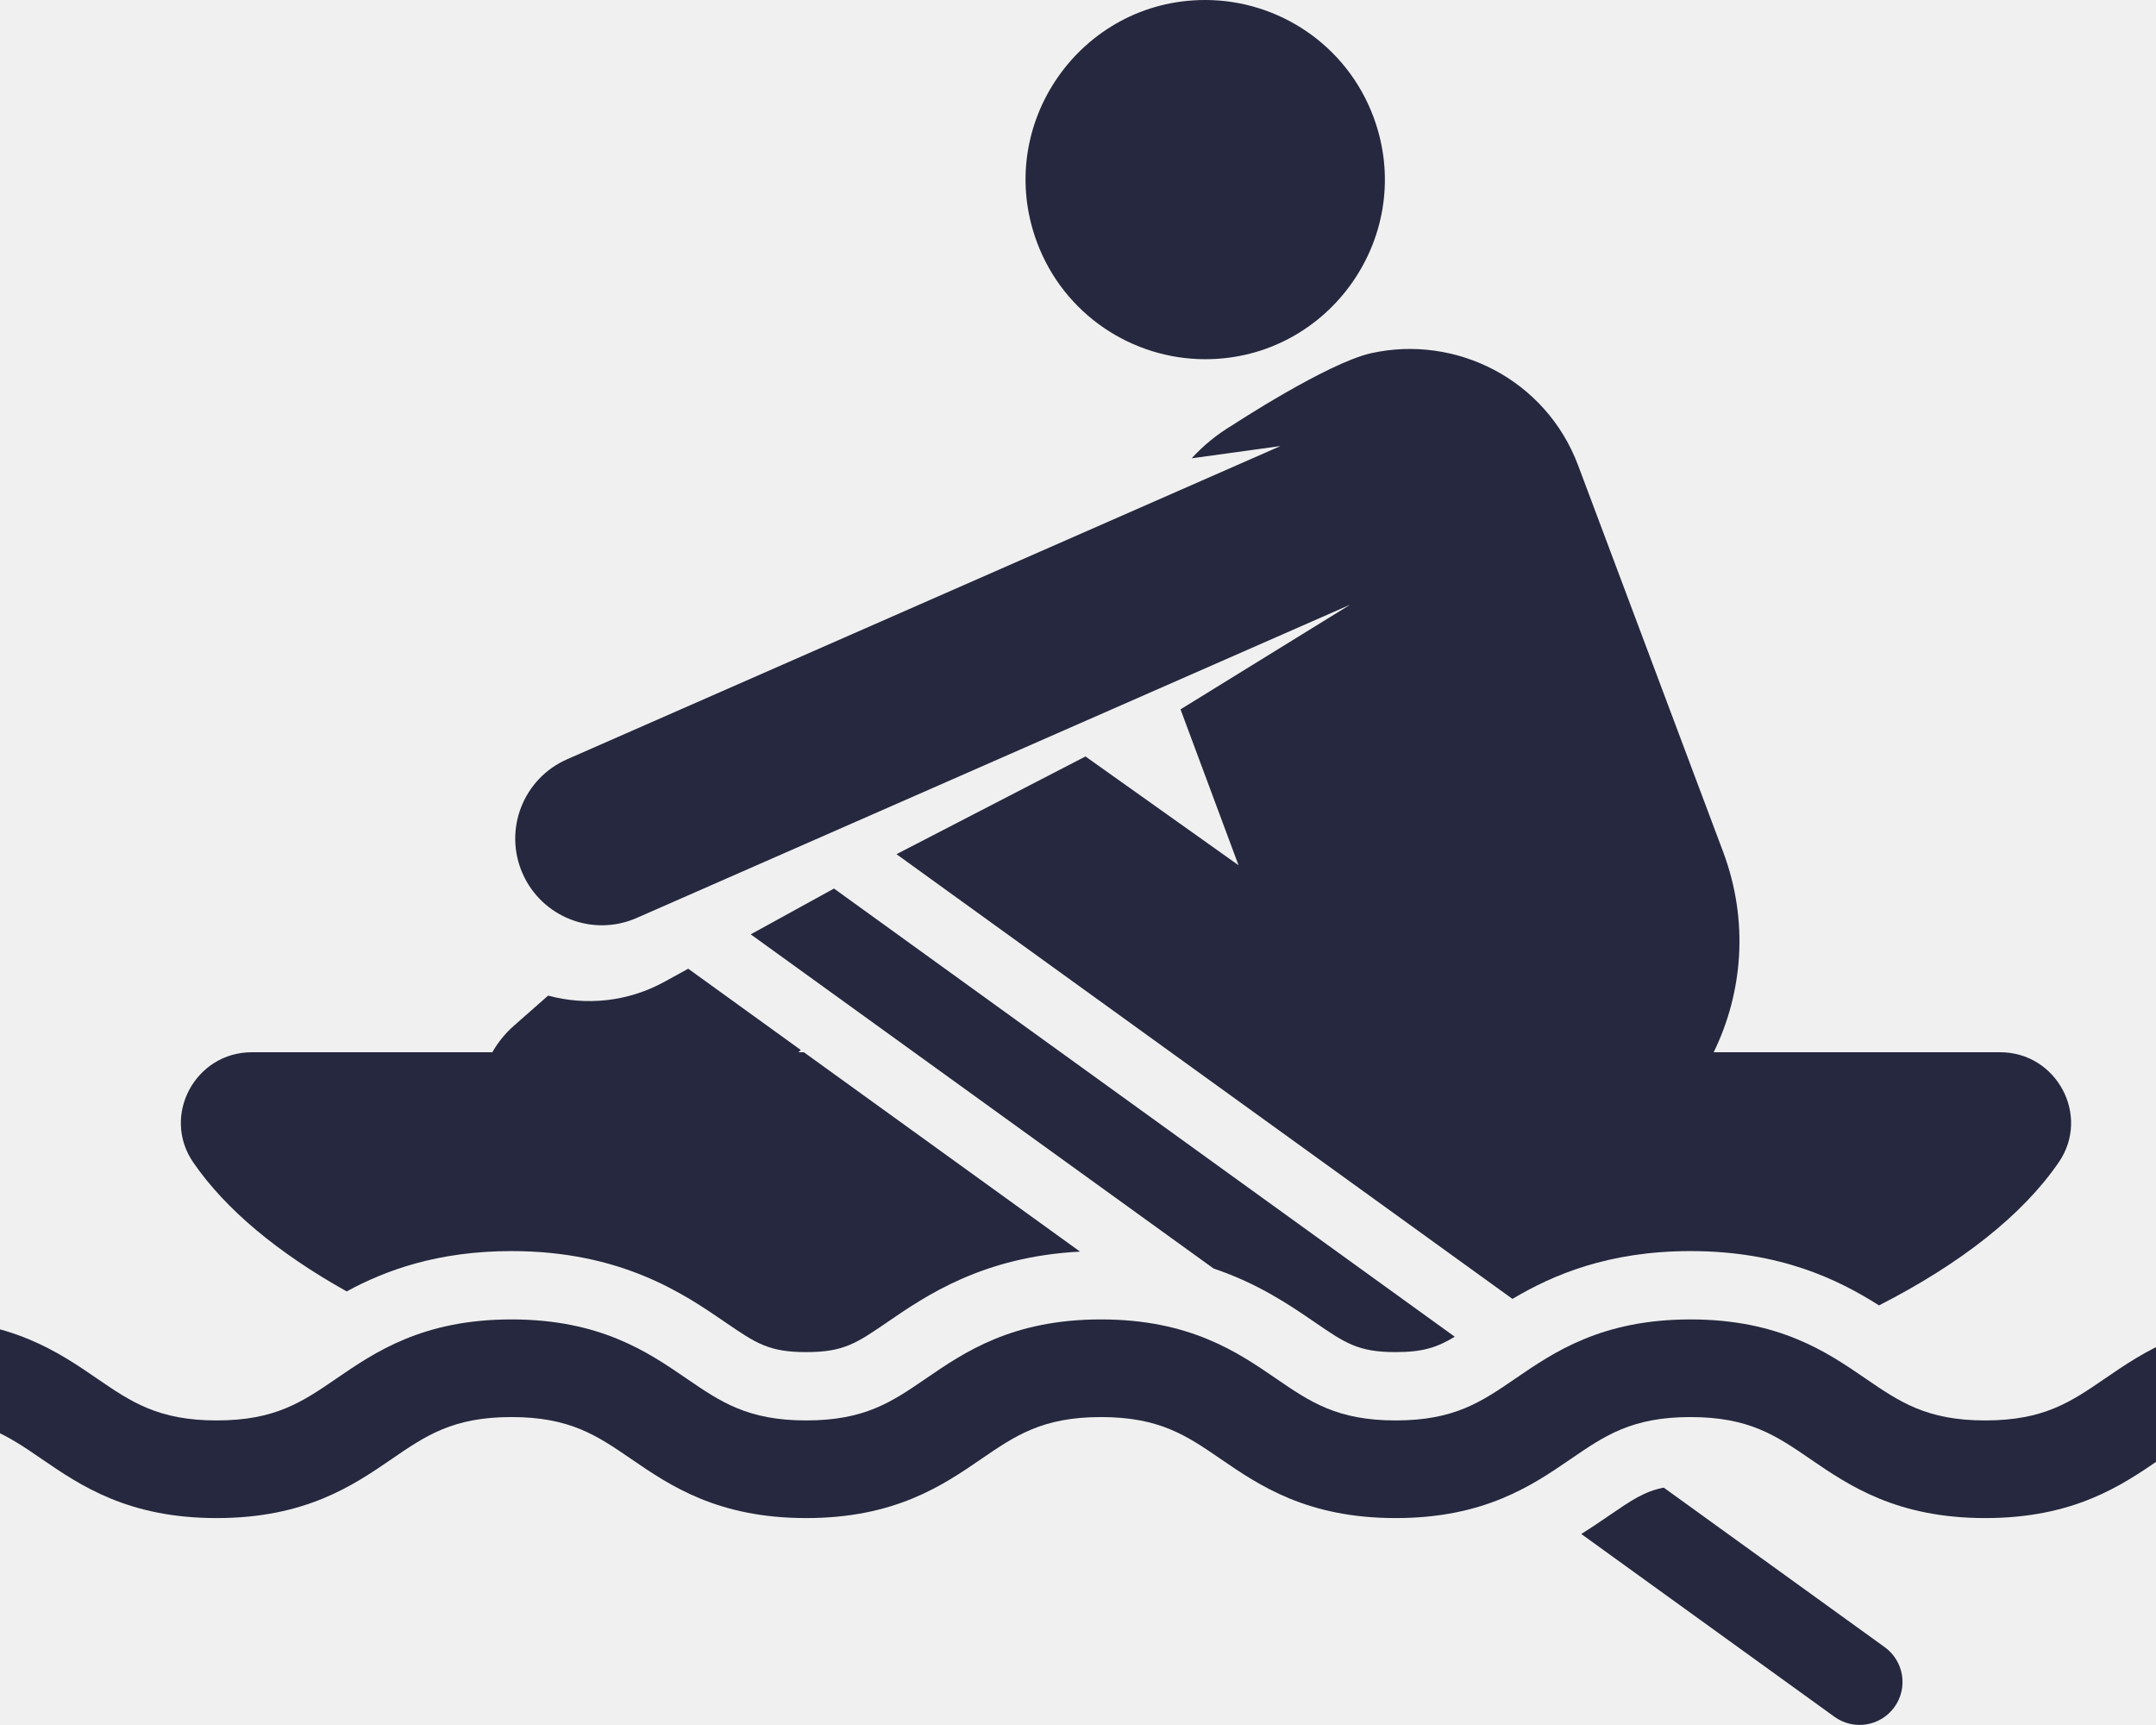
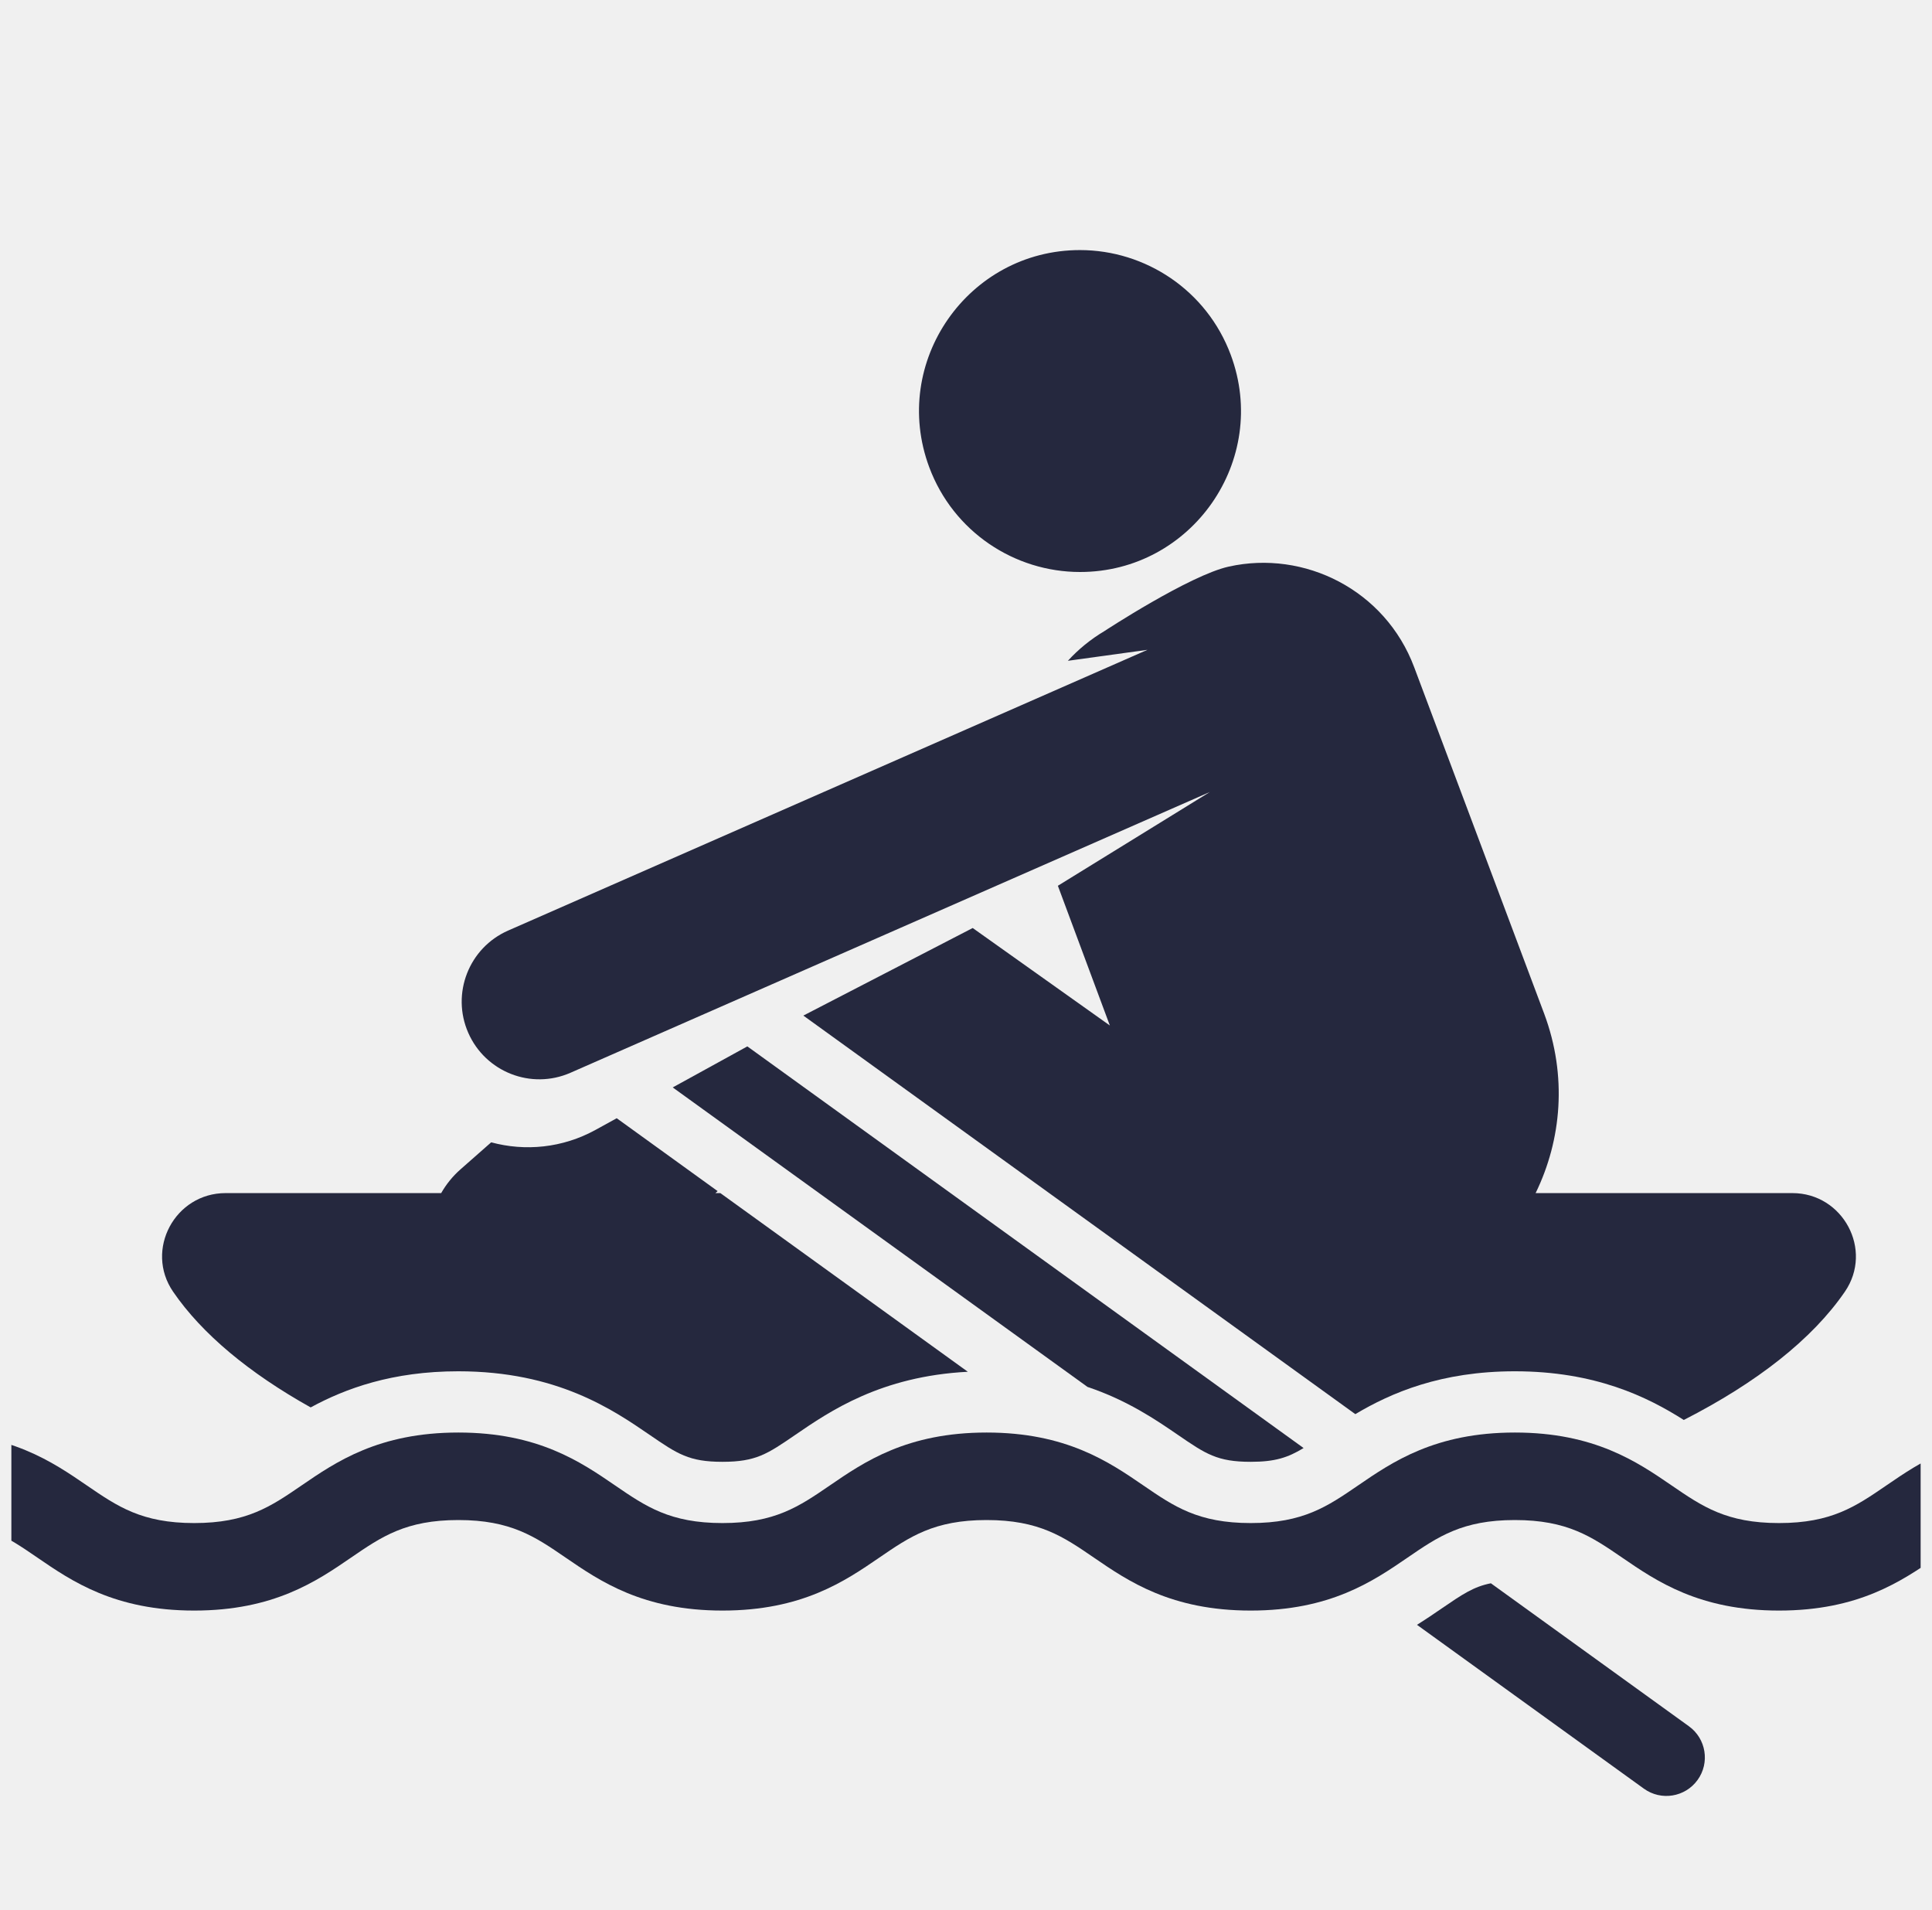
- <svg xmlns="http://www.w3.org/2000/svg" width="85" height="68" viewBox="0 0 85 68" fill="none">
-   <path d="M47.516 14.16C52.432 14.16 55.872 9.241 54.149 4.611C53.088 1.761 50.387 -0 47.514 1.52248e-08C42.599 0 39.159 4.919 40.882 9.549C41.943 12.399 44.644 14.16 47.516 14.16Z" fill="#25283E" />
-   <path d="M13.668 50.907C15.202 50.073 17.262 49.318 20.165 49.318C24.501 49.318 26.96 51.003 28.586 52.118C29.806 52.954 30.311 53.3 31.785 53.3C33.259 53.3 33.764 52.954 34.984 52.118C36.505 51.076 38.752 49.536 42.58 49.339L31.693 41.48H31.475L31.573 41.393L27.133 38.187L26.204 38.698C24.744 39.501 23.101 39.65 21.61 39.247L20.255 40.44C19.908 40.746 19.628 41.099 19.41 41.48H9.925C7.698 41.48 6.356 43.978 7.615 45.816C8.888 47.674 10.961 49.394 13.668 50.907Z" fill="#25283E" />
-   <path d="M74.305 64.932L65.593 58.643C64.831 58.791 64.323 59.138 63.448 59.737C63.117 59.964 62.75 60.215 62.341 60.47L72.323 67.676C73.083 68.225 74.14 68.051 74.686 67.295C75.234 66.537 75.062 65.479 74.305 64.932Z" fill="#25283E" />
-   <path d="M29.597 36.832L47.846 50.006C49.609 50.598 50.864 51.458 51.827 52.118C53.047 52.954 53.552 53.3 55.026 53.3C56.098 53.3 56.658 53.116 57.353 52.694L32.88 35.027L29.597 36.832Z" fill="#25283E" />
-   <path d="M89.89 52.012C86.388 52.012 84.505 53.303 82.991 54.34C81.643 55.264 80.578 55.994 78.268 55.994C75.959 55.994 74.894 55.264 73.546 54.34C72.032 53.303 70.148 52.012 66.647 52.012C63.146 52.012 61.262 53.303 59.749 54.34C58.4 55.264 57.335 55.994 55.026 55.994C52.717 55.994 51.652 55.264 50.304 54.34C48.791 53.303 46.907 52.012 43.406 52.012C39.904 52.012 38.021 53.303 36.508 54.34C35.159 55.264 34.094 55.994 31.786 55.994C29.477 55.994 28.412 55.264 27.063 54.34C25.55 53.303 23.666 52.012 20.165 52.012C16.664 52.012 14.78 53.303 13.267 54.34C11.918 55.264 10.853 55.994 8.544 55.994C6.236 55.994 5.171 55.264 3.822 54.34C2.309 53.303 0.426 52.012 -3.076 52.012C-4.138 52.012 -5 52.873 -5 53.936C-5 54.999 -4.138 55.861 -3.075 55.861C-0.767 55.861 0.298 56.591 1.647 57.515C3.16 58.552 5.043 59.843 8.545 59.843C12.046 59.843 13.93 58.552 15.443 57.515C16.791 56.591 17.856 55.861 20.165 55.861C22.474 55.861 23.539 56.591 24.887 57.515C26.401 58.552 28.284 59.843 31.786 59.843C35.287 59.843 37.17 58.552 38.684 57.515C40.032 56.591 41.097 55.861 43.406 55.861C45.715 55.861 46.78 56.591 48.128 57.515C49.642 58.552 51.525 59.843 55.026 59.843C58.528 59.843 60.411 58.552 61.925 57.515C63.273 56.591 64.338 55.861 66.647 55.861C68.956 55.861 70.021 56.591 71.37 57.515C72.883 58.552 74.767 59.843 78.269 59.843C81.77 59.843 83.654 58.552 85.168 57.515C86.516 56.591 87.581 55.861 89.89 55.861C90.953 55.861 91.815 54.999 91.815 53.936C91.815 52.873 90.953 52.012 89.89 52.012Z" fill="#25283E" />
-   <path d="M25.101 36.186L53.23 23.837L46.542 27.963L48.829 34.108L42.795 29.82L35.344 33.672L59.629 51.203C61.209 50.261 63.403 49.318 66.647 49.318C70.186 49.318 72.474 50.44 74.08 51.459C77.296 49.817 79.737 47.904 81.168 45.815C82.427 43.978 81.085 41.48 78.857 41.48H67.562C68.705 39.133 68.956 36.327 67.941 33.598L62.218 18.348C60.943 14.95 57.393 13.184 54.063 13.922C52.328 14.307 48.587 16.761 48.587 16.761C47.978 17.123 47.441 17.565 46.982 18.066L50.484 17.583L22.356 29.932C20.629 30.69 19.843 32.705 20.602 34.431C21.356 36.15 23.366 36.948 25.101 36.186Z" fill="#25283E" />
+ <svg xmlns="http://www.w3.org/2000/svg" width="85" height="84" viewBox="0 0 85 84" fill="none">
+   <g clip-path="url(#clip0_691_3879)">
+     <path d="M47.516 25.16C52.432 25.16 55.872 20.241 54.149 15.611C53.088 12.761 50.387 11 47.514 11C42.599 11 39.159 15.919 40.882 20.549C41.943 23.399 44.644 25.16 47.516 25.16Z" fill="#25283E" />
+     <path d="M13.668 61.907C15.202 61.073 17.262 60.318 20.165 60.318C24.501 60.318 26.96 62.003 28.586 63.118C29.806 63.954 30.311 64.3 31.785 64.3C33.259 64.3 33.764 63.954 34.984 63.118C36.505 62.076 38.752 60.536 42.58 60.339L31.693 52.48H31.475L31.573 52.393L27.133 49.187L26.204 49.698C24.744 50.501 23.101 50.65 21.61 50.247L20.255 51.44C19.908 51.746 19.628 52.099 19.41 52.48H9.925C7.698 52.48 6.356 54.978 7.615 56.816C8.888 58.674 10.961 60.394 13.668 61.907V61.907Z" fill="#25283E" />
+     <path d="M74.305 75.932L65.593 69.643C64.832 69.791 64.323 70.138 63.448 70.737C63.117 70.964 62.75 71.215 62.341 71.47L72.323 78.676C73.083 79.225 74.14 79.051 74.686 78.295C75.234 77.537 75.063 76.479 74.305 75.932V75.932Z" fill="#25283E" />
+     <path d="M29.597 47.832L47.846 61.006C49.609 61.598 50.864 62.458 51.827 63.118C53.047 63.954 53.552 64.3 55.026 64.3C56.098 64.3 56.658 64.116 57.353 63.694L32.88 46.027L29.597 47.832Z" fill="#25283E" />
+     <path d="M89.89 63.012C86.388 63.012 84.505 64.303 82.991 65.34C81.643 66.264 80.578 66.994 78.268 66.994C75.959 66.994 74.894 66.264 73.546 65.34C72.032 64.303 70.148 63.012 66.647 63.012C63.146 63.012 61.262 64.303 59.749 65.34C58.4 66.264 57.335 66.994 55.026 66.994C52.717 66.994 51.652 66.264 50.304 65.34C48.791 64.303 46.907 63.012 43.406 63.012C39.904 63.012 38.021 64.303 36.508 65.34C35.159 66.264 34.094 66.994 31.786 66.994C29.477 66.994 28.412 66.264 27.063 65.34C25.55 64.303 23.666 63.012 20.165 63.012C16.664 63.012 14.78 64.303 13.267 65.34C11.918 66.264 10.853 66.994 8.544 66.994C6.236 66.994 5.171 66.264 3.822 65.34C2.309 64.303 0.426 63.012 -3.076 63.012C-4.138 63.012 -5 63.873 -5 64.936C-5 65.999 -4.138 66.861 -3.075 66.861C-0.767 66.861 0.298 67.591 1.647 68.515C3.16 69.552 5.043 70.843 8.545 70.843C12.046 70.843 13.93 69.552 15.443 68.515C16.791 67.591 17.856 66.861 20.165 66.861C22.474 66.861 23.539 67.591 24.887 68.515C26.401 69.552 28.284 70.843 31.786 70.843C35.287 70.843 37.17 69.552 38.684 68.515C40.032 67.591 41.097 66.861 43.406 66.861C45.715 66.861 46.78 67.591 48.128 68.515C49.642 69.552 51.525 70.843 55.026 70.843C58.528 70.843 60.411 69.552 61.925 68.515C63.273 67.591 64.338 66.861 66.647 66.861C68.956 66.861 70.021 67.591 71.37 68.515C72.883 69.552 74.767 70.843 78.269 70.843C81.77 70.843 83.654 69.552 85.168 68.515C86.516 67.591 87.581 66.861 89.89 66.861C90.953 66.861 91.815 65.999 91.815 64.936C91.815 63.873 90.953 63.012 89.89 63.012V63.012Z" fill="#25283E" />
+     <path d="M25.101 47.186L53.23 34.837L46.542 38.962L48.829 45.108L42.795 40.82L35.344 44.672L59.629 62.203C61.209 61.261 63.403 60.318 66.647 60.318C70.186 60.318 72.474 61.44 74.08 62.459C77.296 60.817 79.737 58.904 81.168 56.815C82.427 54.978 81.085 52.48 78.857 52.48H67.561C68.705 50.133 68.956 47.327 67.941 44.598L62.218 29.348C60.943 25.95 57.393 24.184 54.063 24.922C52.328 25.307 48.587 27.761 48.587 27.761C47.978 28.123 47.441 28.565 46.982 29.066L50.484 28.583L22.356 40.932C20.629 41.69 19.843 43.705 20.602 45.431C21.356 47.15 23.366 47.948 25.101 47.186V47.186Z" fill="#25283E" />
+   </g>
+   <defs>
+     <clipPath id="clip0_691_3879">
+       <rect width="84" height="84" fill="white" transform="translate(0.5)" />
+     </clipPath>
+   </defs>
</svg>
